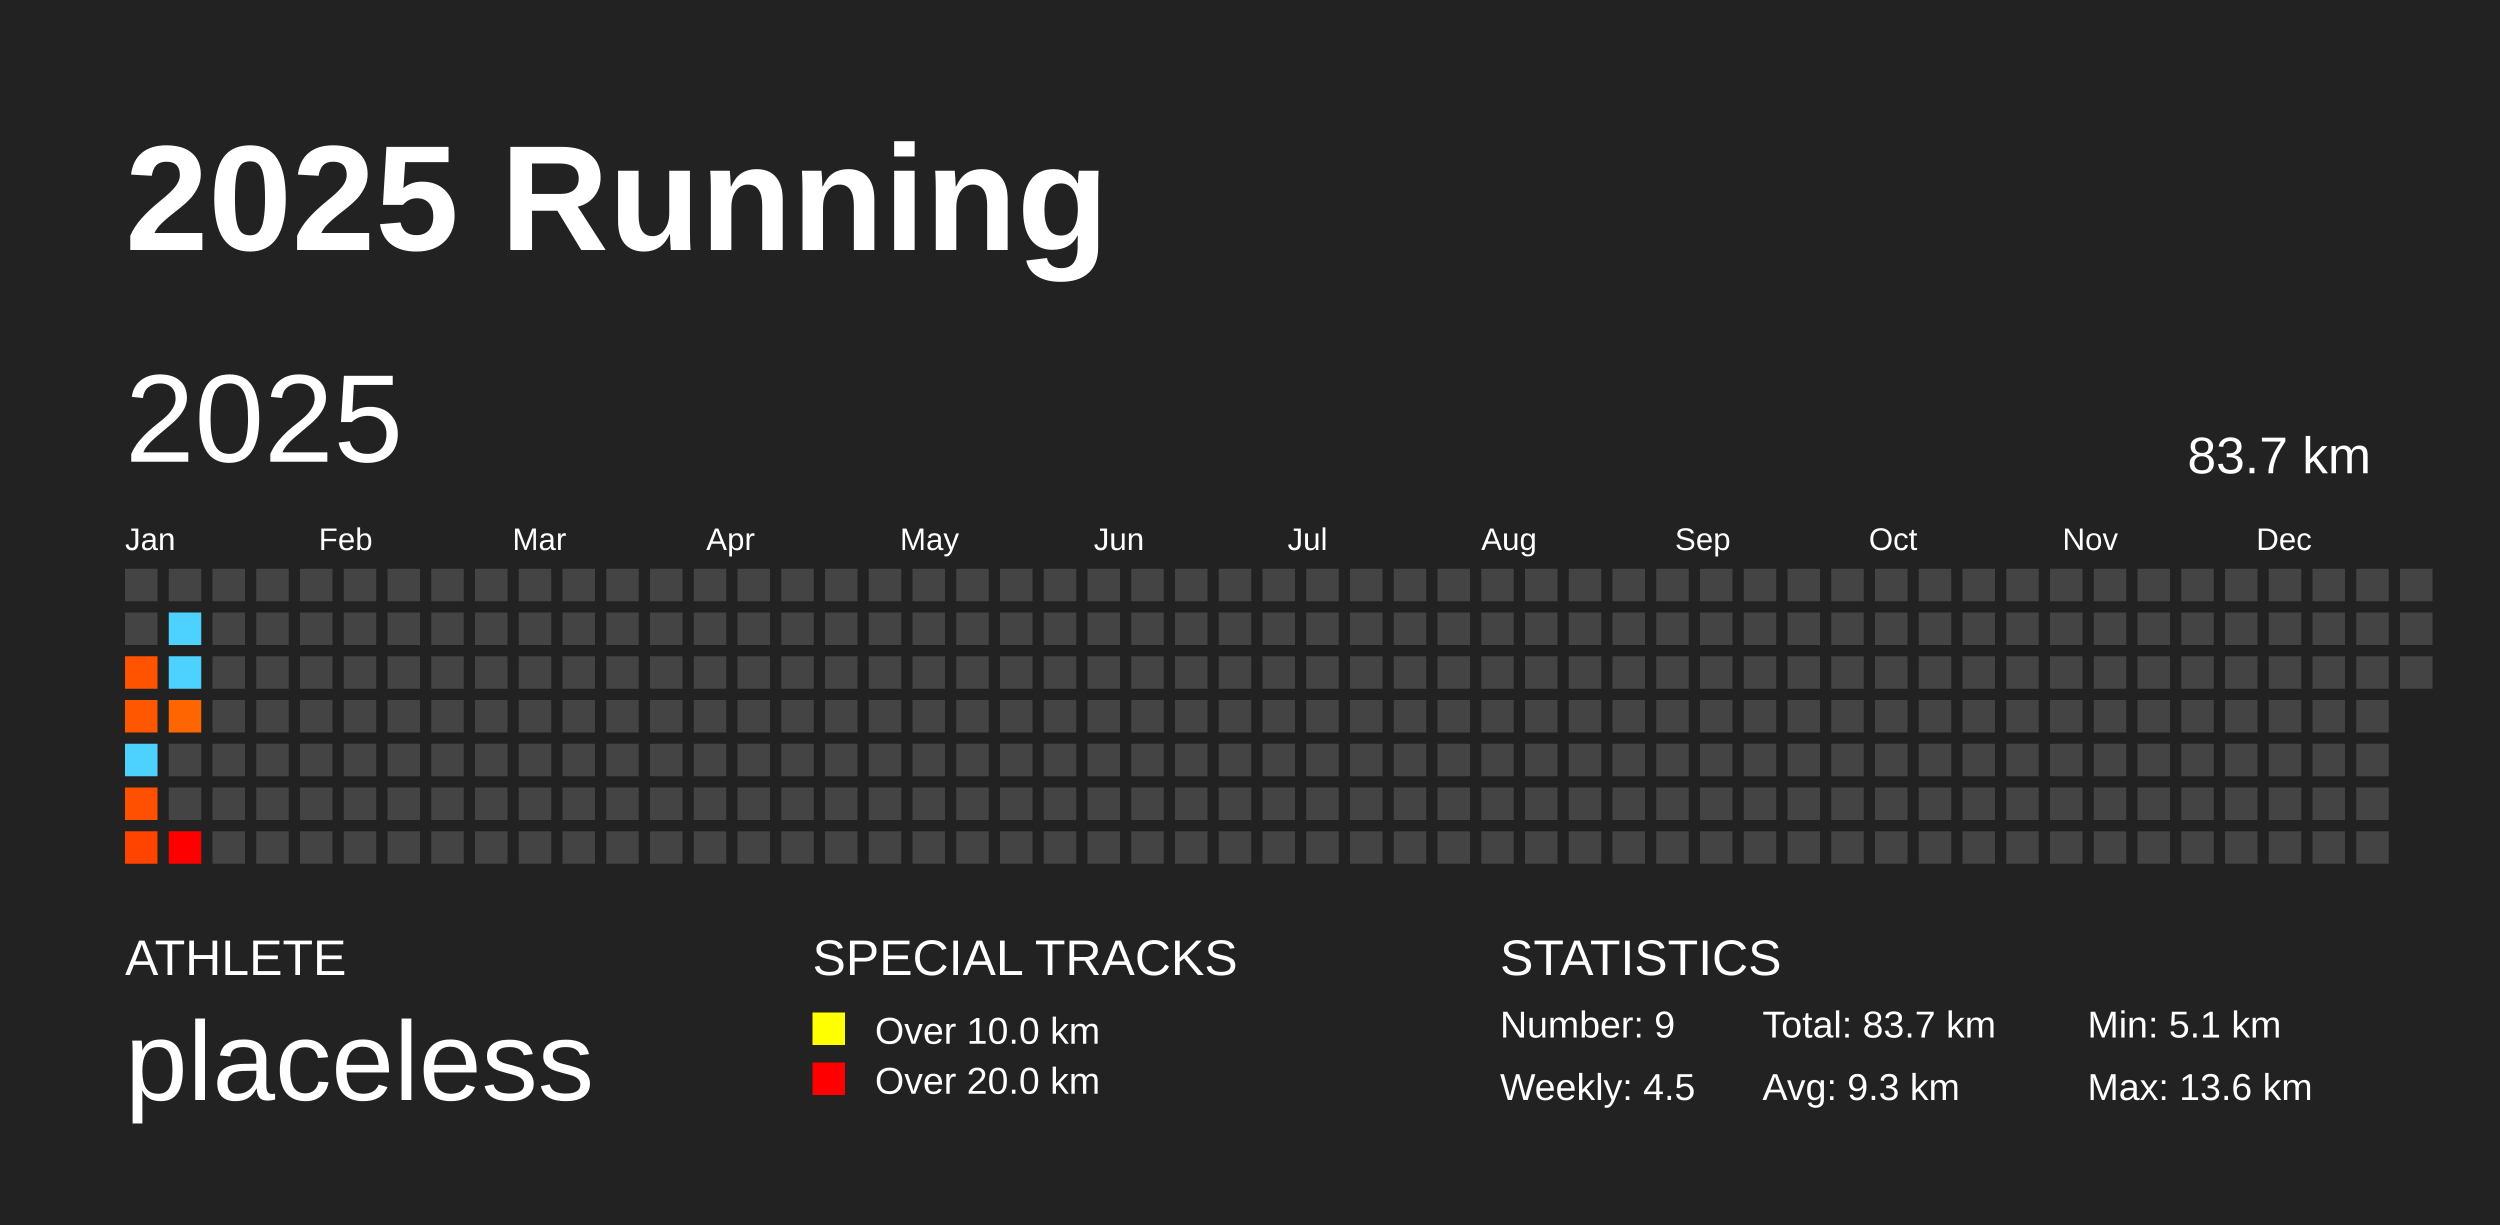
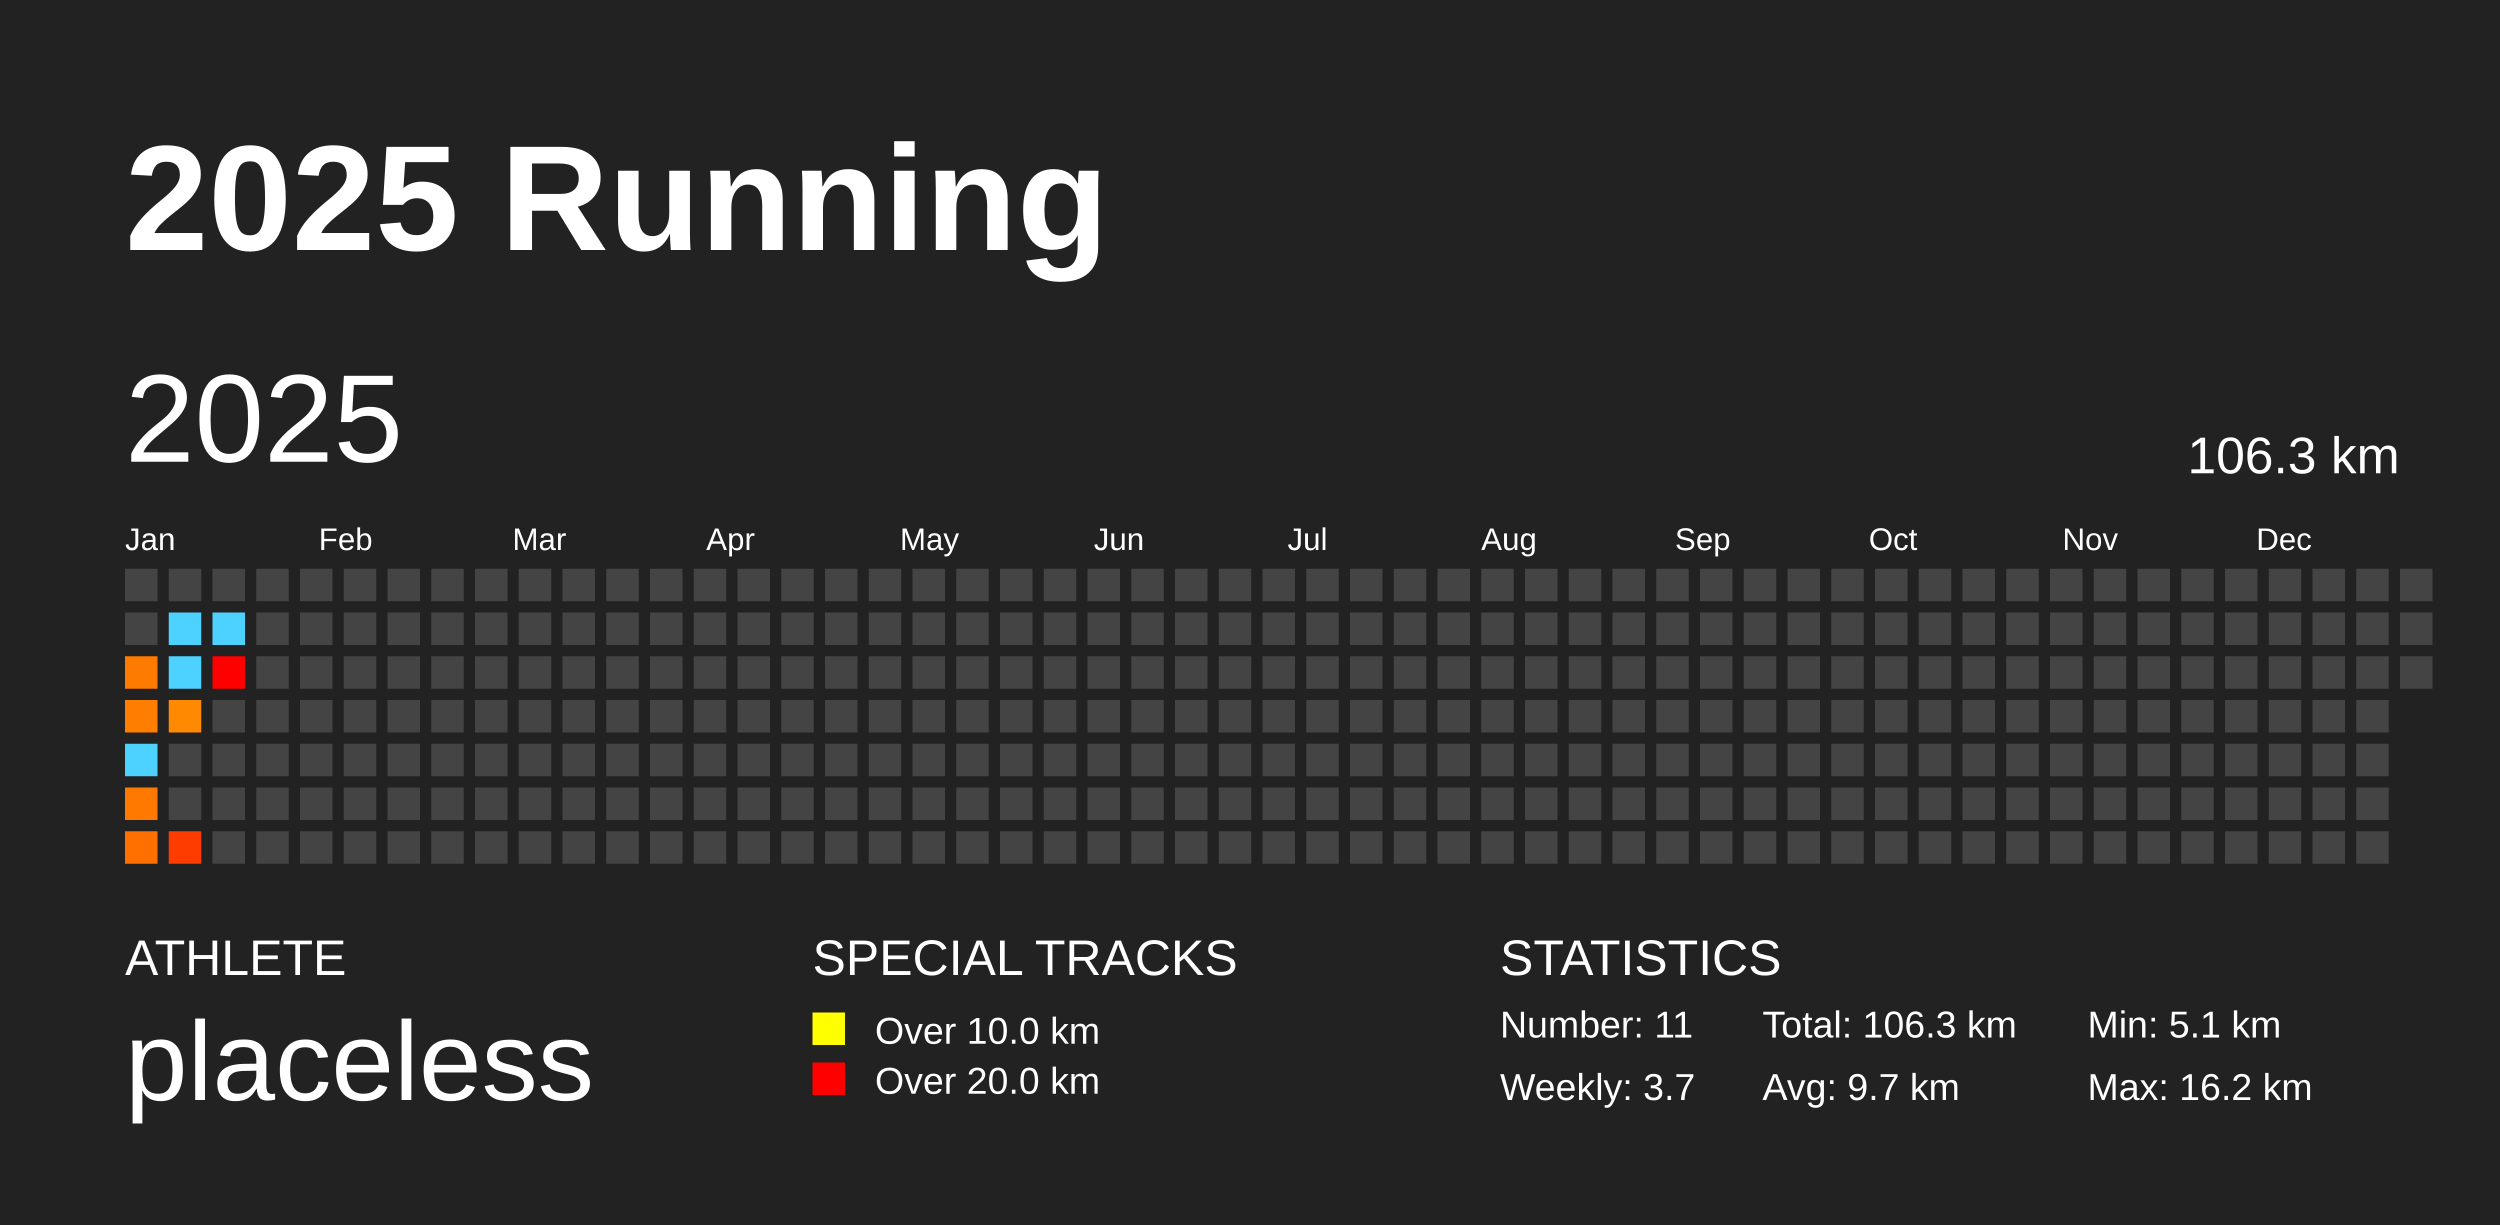
<svg xmlns="http://www.w3.org/2000/svg" baseProfile="full" height="98mm" version="1.1" viewBox="0,0,200,98" width="200mm">
  <defs />
  <rect fill="#222222" height="98" width="200" x="0" y="0" />
  <text fill="#FFFFFF" style="font-size:12px; font-family:Arial; font-weight:bold;" x="10" y="20">2025 Running</text>
  <text fill="#FFFFFF" style="font-size:4px; font-family:Arial" x="10" y="78">ATHLETE</text>
  <text fill="#FFFFFF" style="font-size:9px; font-family:Arial" x="10" y="88">placeless</text>
  <text fill="#FFFFFF" style="font-size:4px; font-family:Arial" x="65" y="78">SPECIAL TRACKS</text>
  <rect fill="yellow" height="2.6" width="2.6" x="65" y="81" />
  <text fill="#FFFFFF" style="font-size:3px; font-family:Arial" x="70" y="83.5">Over 10.0 km</text>
  <rect fill="red" height="2.6" width="2.6" x="65" y="85" />
  <text fill="#FFFFFF" style="font-size:3px; font-family:Arial" x="70" y="87.5">Over 20.0 km</text>
  <text fill="#FFFFFF" style="font-size:4px; font-family:Arial" x="120" y="78">STATISTICS</text>
-   <text fill="#FFFFFF" style="font-size:3px; font-family:Arial" x="120" y="83">Number: 9</text>
-   <text fill="#FFFFFF" style="font-size:3px; font-family:Arial" x="120" y="88">Weekly: 4.5</text>
-   <text fill="#FFFFFF" style="font-size:3px; font-family:Arial" x="141" y="83">Total: 83.7 km</text>
-   <text fill="#FFFFFF" style="font-size:3px; font-family:Arial" x="141" y="88">Avg: 9.3 km</text>
+   <text fill="#FFFFFF" style="font-size:3px; font-family:Arial" x="120" y="83">Number: 11</text>
+   <text fill="#FFFFFF" style="font-size:3px; font-family:Arial" x="120" y="88">Weekly: 3.7</text>
+   <text fill="#FFFFFF" style="font-size:3px; font-family:Arial" x="141" y="83">Total: 106.3 km</text>
+   <text fill="#FFFFFF" style="font-size:3px; font-family:Arial" x="141" y="88">Avg: 9.7 km</text>
  <text fill="#FFFFFF" style="font-size:3px; font-family:Arial" x="167" y="83">Min: 5.1 km</text>
-   <text fill="#FFFFFF" style="font-size:3px; font-family:Arial" x="167" y="88">Max: 13.6 km</text>
+   <text fill="#FFFFFF" style="font-size:3px; font-family:Arial" x="167" y="88">Max: 16.2 km</text>
  <text dominant-baseline="hanging" fill="#FFFFFF" style="font-size:10.0px; font-family:Arial;" x="10" y="30">2025</text>
-   <text dominant-baseline="hanging" fill="#FFFFFF" style="font-size:4.125px; font-family:Arial;" x="175" y="35">83.7 km</text>
+   <text dominant-baseline="hanging" fill="#FFFFFF" style="font-size:4.125px; font-family:Arial;" x="175" y="35">106.3 km</text>
  <text fill="#FFFFFF" style="font-size:2.5px; font-family:Arial" x="10.0" y="44">Jan</text>
  <text fill="#FFFFFF" style="font-size:2.5px; font-family:Arial" x="25.5" y="44">Feb</text>
  <text fill="#FFFFFF" style="font-size:2.5px; font-family:Arial" x="41.0" y="44">Mar</text>
  <text fill="#FFFFFF" style="font-size:2.5px; font-family:Arial" x="56.5" y="44">Apr</text>
  <text fill="#FFFFFF" style="font-size:2.5px; font-family:Arial" x="72.0" y="44">May</text>
  <text fill="#FFFFFF" style="font-size:2.5px; font-family:Arial" x="87.5" y="44">Jun</text>
  <text fill="#FFFFFF" style="font-size:2.5px; font-family:Arial" x="103.0" y="44">Jul</text>
  <text fill="#FFFFFF" style="font-size:2.5px; font-family:Arial" x="118.5" y="44">Aug</text>
  <text fill="#FFFFFF" style="font-size:2.5px; font-family:Arial" x="134.0" y="44">Sep</text>
  <text fill="#FFFFFF" style="font-size:2.5px; font-family:Arial" x="149.5" y="44">Oct</text>
  <text fill="#FFFFFF" style="font-size:2.5px; font-family:Arial" x="165.0" y="44">Nov</text>
  <text fill="#FFFFFF" style="font-size:2.5px; font-family:Arial" x="180.5" y="44">Dec</text>
  <rect fill="#444444" height="2.6" width="2.6" x="10.0" y="45.5" />
  <rect fill="#444444" height="2.6" width="2.6" x="10.0" y="49.0" />
-   <rect fill="#ff5300" height="2.6" width="2.6" x="10.0" y="52.5" />
-   <rect fill="#ff5600" height="2.6" width="2.6" x="10.0" y="56.0" />
+   <rect fill="#ff7b00" height="2.6" width="2.6" x="10.0" y="52.5" />
+   <rect fill="#ff7e00" height="2.6" width="2.6" x="10.0" y="56.0" />
  <rect fill="#4dd2ff" height="2.6" width="2.6" x="10.0" y="59.5" />
-   <rect fill="#ff4f00" height="2.6" width="2.6" x="10.0" y="63.0" />
-   <rect fill="#ff4400" height="2.6" width="2.6" x="10.0" y="66.5" />
+   <rect fill="#ff7900" height="2.6" width="2.6" x="10.0" y="63.0" />
+   <rect fill="#ff7000" height="2.6" width="2.6" x="10.0" y="66.5" />
  <rect fill="#444444" height="2.6" width="2.6" x="13.5" y="45.5" />
  <rect fill="#4dd2ff" height="2.6" width="2.6" x="13.5" y="49.0" />
  <rect fill="#4dd2ff" height="2.6" width="2.6" x="13.5" y="52.5" />
-   <rect fill="#ff6500" height="2.6" width="2.6" x="13.5" y="56.0" />
+   <rect fill="#ff8900" height="2.6" width="2.6" x="13.5" y="56.0" />
  <rect fill="#444444" height="2.6" width="2.6" x="13.5" y="59.5" />
  <rect fill="#444444" height="2.6" width="2.6" x="13.5" y="63.0" />
-   <rect fill="#ff0000" height="2.6" width="2.6" x="13.5" y="66.5" />
+   <rect fill="#ff3c00" height="2.6" width="2.6" x="13.5" y="66.5" />
  <rect fill="#444444" height="2.6" width="2.6" x="17.0" y="45.5" />
-   <rect fill="#444444" height="2.6" width="2.6" x="17.0" y="49.0" />
-   <rect fill="#444444" height="2.6" width="2.6" x="17.0" y="52.5" />
+   <rect fill="#4dd2ff" height="2.6" width="2.6" x="17.0" y="49.0" />
+   <rect fill="#ff0000" height="2.6" width="2.6" x="17.0" y="52.5" />
  <rect fill="#444444" height="2.6" width="2.6" x="17.0" y="56.0" />
  <rect fill="#444444" height="2.6" width="2.6" x="17.0" y="59.5" />
  <rect fill="#444444" height="2.6" width="2.6" x="17.0" y="63.0" />
  <rect fill="#444444" height="2.6" width="2.6" x="17.0" y="66.5" />
  <rect fill="#444444" height="2.6" width="2.6" x="20.5" y="45.5" />
  <rect fill="#444444" height="2.6" width="2.6" x="20.5" y="49.0" />
  <rect fill="#444444" height="2.6" width="2.6" x="20.5" y="52.5" />
  <rect fill="#444444" height="2.6" width="2.6" x="20.5" y="56.0" />
  <rect fill="#444444" height="2.6" width="2.6" x="20.5" y="59.5" />
  <rect fill="#444444" height="2.6" width="2.6" x="20.5" y="63.0" />
  <rect fill="#444444" height="2.6" width="2.6" x="20.5" y="66.5" />
  <rect fill="#444444" height="2.6" width="2.6" x="24.0" y="45.5" />
  <rect fill="#444444" height="2.6" width="2.6" x="24.0" y="49.0" />
  <rect fill="#444444" height="2.6" width="2.6" x="24.0" y="52.5" />
  <rect fill="#444444" height="2.6" width="2.6" x="24.0" y="56.0" />
  <rect fill="#444444" height="2.6" width="2.6" x="24.0" y="59.5" />
  <rect fill="#444444" height="2.6" width="2.6" x="24.0" y="63.0" />
  <rect fill="#444444" height="2.6" width="2.6" x="24.0" y="66.5" />
  <rect fill="#444444" height="2.6" width="2.6" x="27.5" y="45.5" />
  <rect fill="#444444" height="2.6" width="2.6" x="27.5" y="49.0" />
  <rect fill="#444444" height="2.6" width="2.6" x="27.5" y="52.5" />
  <rect fill="#444444" height="2.6" width="2.6" x="27.5" y="56.0" />
  <rect fill="#444444" height="2.6" width="2.6" x="27.5" y="59.5" />
  <rect fill="#444444" height="2.6" width="2.6" x="27.5" y="63.0" />
  <rect fill="#444444" height="2.6" width="2.6" x="27.5" y="66.5" />
  <rect fill="#444444" height="2.6" width="2.6" x="31.0" y="45.5" />
  <rect fill="#444444" height="2.6" width="2.6" x="31.0" y="49.0" />
  <rect fill="#444444" height="2.6" width="2.6" x="31.0" y="52.5" />
  <rect fill="#444444" height="2.6" width="2.6" x="31.0" y="56.0" />
  <rect fill="#444444" height="2.6" width="2.6" x="31.0" y="59.5" />
  <rect fill="#444444" height="2.6" width="2.6" x="31.0" y="63.0" />
  <rect fill="#444444" height="2.6" width="2.6" x="31.0" y="66.5" />
  <rect fill="#444444" height="2.6" width="2.6" x="34.5" y="45.5" />
  <rect fill="#444444" height="2.6" width="2.6" x="34.5" y="49.0" />
  <rect fill="#444444" height="2.6" width="2.6" x="34.5" y="52.5" />
  <rect fill="#444444" height="2.6" width="2.6" x="34.5" y="56.0" />
  <rect fill="#444444" height="2.6" width="2.6" x="34.5" y="59.5" />
  <rect fill="#444444" height="2.6" width="2.6" x="34.5" y="63.0" />
  <rect fill="#444444" height="2.6" width="2.6" x="34.5" y="66.5" />
  <rect fill="#444444" height="2.6" width="2.6" x="38.0" y="45.5" />
  <rect fill="#444444" height="2.6" width="2.6" x="38.0" y="49.0" />
  <rect fill="#444444" height="2.6" width="2.6" x="38.0" y="52.5" />
  <rect fill="#444444" height="2.6" width="2.6" x="38.0" y="56.0" />
  <rect fill="#444444" height="2.6" width="2.6" x="38.0" y="59.5" />
  <rect fill="#444444" height="2.6" width="2.6" x="38.0" y="63.0" />
  <rect fill="#444444" height="2.6" width="2.6" x="38.0" y="66.5" />
  <rect fill="#444444" height="2.6" width="2.6" x="41.5" y="45.5" />
  <rect fill="#444444" height="2.6" width="2.6" x="41.5" y="49.0" />
  <rect fill="#444444" height="2.6" width="2.6" x="41.5" y="52.5" />
  <rect fill="#444444" height="2.6" width="2.6" x="41.5" y="56.0" />
  <rect fill="#444444" height="2.6" width="2.6" x="41.5" y="59.5" />
  <rect fill="#444444" height="2.6" width="2.6" x="41.5" y="63.0" />
  <rect fill="#444444" height="2.6" width="2.6" x="41.5" y="66.5" />
  <rect fill="#444444" height="2.6" width="2.6" x="45.0" y="45.5" />
  <rect fill="#444444" height="2.6" width="2.6" x="45.0" y="49.0" />
  <rect fill="#444444" height="2.6" width="2.6" x="45.0" y="52.5" />
  <rect fill="#444444" height="2.6" width="2.6" x="45.0" y="56.0" />
  <rect fill="#444444" height="2.6" width="2.6" x="45.0" y="59.5" />
  <rect fill="#444444" height="2.6" width="2.6" x="45.0" y="63.0" />
  <rect fill="#444444" height="2.6" width="2.6" x="45.0" y="66.5" />
  <rect fill="#444444" height="2.6" width="2.6" x="48.5" y="45.5" />
  <rect fill="#444444" height="2.6" width="2.6" x="48.5" y="49.0" />
  <rect fill="#444444" height="2.6" width="2.6" x="48.5" y="52.5" />
  <rect fill="#444444" height="2.6" width="2.6" x="48.5" y="56.0" />
  <rect fill="#444444" height="2.6" width="2.6" x="48.5" y="59.5" />
  <rect fill="#444444" height="2.6" width="2.6" x="48.5" y="63.0" />
  <rect fill="#444444" height="2.6" width="2.6" x="48.5" y="66.5" />
  <rect fill="#444444" height="2.6" width="2.6" x="52.0" y="45.5" />
  <rect fill="#444444" height="2.6" width="2.6" x="52.0" y="49.0" />
  <rect fill="#444444" height="2.6" width="2.6" x="52.0" y="52.5" />
  <rect fill="#444444" height="2.6" width="2.6" x="52.0" y="56.0" />
  <rect fill="#444444" height="2.6" width="2.6" x="52.0" y="59.5" />
  <rect fill="#444444" height="2.6" width="2.6" x="52.0" y="63.0" />
  <rect fill="#444444" height="2.6" width="2.6" x="52.0" y="66.5" />
  <rect fill="#444444" height="2.6" width="2.6" x="55.5" y="45.5" />
  <rect fill="#444444" height="2.6" width="2.6" x="55.5" y="49.0" />
  <rect fill="#444444" height="2.6" width="2.6" x="55.5" y="52.5" />
  <rect fill="#444444" height="2.6" width="2.6" x="55.5" y="56.0" />
  <rect fill="#444444" height="2.6" width="2.6" x="55.5" y="59.5" />
  <rect fill="#444444" height="2.6" width="2.6" x="55.5" y="63.0" />
  <rect fill="#444444" height="2.6" width="2.6" x="55.5" y="66.5" />
  <rect fill="#444444" height="2.6" width="2.6" x="59.0" y="45.5" />
  <rect fill="#444444" height="2.6" width="2.6" x="59.0" y="49.0" />
  <rect fill="#444444" height="2.6" width="2.6" x="59.0" y="52.5" />
  <rect fill="#444444" height="2.6" width="2.6" x="59.0" y="56.0" />
  <rect fill="#444444" height="2.6" width="2.6" x="59.0" y="59.5" />
  <rect fill="#444444" height="2.6" width="2.6" x="59.0" y="63.0" />
  <rect fill="#444444" height="2.6" width="2.6" x="59.0" y="66.5" />
  <rect fill="#444444" height="2.6" width="2.6" x="62.5" y="45.5" />
  <rect fill="#444444" height="2.6" width="2.6" x="62.5" y="49.0" />
  <rect fill="#444444" height="2.6" width="2.6" x="62.5" y="52.5" />
  <rect fill="#444444" height="2.6" width="2.6" x="62.5" y="56.0" />
  <rect fill="#444444" height="2.6" width="2.6" x="62.5" y="59.5" />
  <rect fill="#444444" height="2.6" width="2.6" x="62.5" y="63.0" />
  <rect fill="#444444" height="2.6" width="2.6" x="62.5" y="66.5" />
  <rect fill="#444444" height="2.6" width="2.6" x="66.0" y="45.5" />
  <rect fill="#444444" height="2.6" width="2.6" x="66.0" y="49.0" />
  <rect fill="#444444" height="2.6" width="2.6" x="66.0" y="52.5" />
  <rect fill="#444444" height="2.6" width="2.6" x="66.0" y="56.0" />
  <rect fill="#444444" height="2.6" width="2.6" x="66.0" y="59.5" />
  <rect fill="#444444" height="2.6" width="2.6" x="66.0" y="63.0" />
  <rect fill="#444444" height="2.6" width="2.6" x="66.0" y="66.5" />
  <rect fill="#444444" height="2.6" width="2.6" x="69.5" y="45.5" />
  <rect fill="#444444" height="2.6" width="2.6" x="69.5" y="49.0" />
  <rect fill="#444444" height="2.6" width="2.6" x="69.5" y="52.5" />
  <rect fill="#444444" height="2.6" width="2.6" x="69.5" y="56.0" />
  <rect fill="#444444" height="2.6" width="2.6" x="69.5" y="59.5" />
  <rect fill="#444444" height="2.6" width="2.6" x="69.5" y="63.0" />
  <rect fill="#444444" height="2.6" width="2.6" x="69.5" y="66.5" />
  <rect fill="#444444" height="2.6" width="2.6" x="73.0" y="45.5" />
  <rect fill="#444444" height="2.6" width="2.6" x="73.0" y="49.0" />
  <rect fill="#444444" height="2.6" width="2.6" x="73.0" y="52.5" />
  <rect fill="#444444" height="2.6" width="2.6" x="73.0" y="56.0" />
  <rect fill="#444444" height="2.6" width="2.6" x="73.0" y="59.5" />
  <rect fill="#444444" height="2.6" width="2.6" x="73.0" y="63.0" />
  <rect fill="#444444" height="2.6" width="2.6" x="73.0" y="66.5" />
  <rect fill="#444444" height="2.6" width="2.6" x="76.5" y="45.5" />
  <rect fill="#444444" height="2.6" width="2.6" x="76.5" y="49.0" />
  <rect fill="#444444" height="2.6" width="2.6" x="76.5" y="52.5" />
  <rect fill="#444444" height="2.6" width="2.6" x="76.5" y="56.0" />
  <rect fill="#444444" height="2.6" width="2.6" x="76.5" y="59.5" />
  <rect fill="#444444" height="2.6" width="2.6" x="76.5" y="63.0" />
  <rect fill="#444444" height="2.6" width="2.6" x="76.5" y="66.5" />
  <rect fill="#444444" height="2.6" width="2.6" x="80.0" y="45.5" />
  <rect fill="#444444" height="2.6" width="2.6" x="80.0" y="49.0" />
  <rect fill="#444444" height="2.6" width="2.6" x="80.0" y="52.5" />
  <rect fill="#444444" height="2.6" width="2.6" x="80.0" y="56.0" />
  <rect fill="#444444" height="2.6" width="2.6" x="80.0" y="59.5" />
  <rect fill="#444444" height="2.6" width="2.6" x="80.0" y="63.0" />
  <rect fill="#444444" height="2.6" width="2.6" x="80.0" y="66.5" />
  <rect fill="#444444" height="2.6" width="2.6" x="83.5" y="45.5" />
  <rect fill="#444444" height="2.6" width="2.6" x="83.5" y="49.0" />
  <rect fill="#444444" height="2.6" width="2.6" x="83.5" y="52.5" />
  <rect fill="#444444" height="2.6" width="2.6" x="83.5" y="56.0" />
  <rect fill="#444444" height="2.6" width="2.6" x="83.5" y="59.5" />
  <rect fill="#444444" height="2.6" width="2.6" x="83.5" y="63.0" />
  <rect fill="#444444" height="2.6" width="2.6" x="83.5" y="66.5" />
  <rect fill="#444444" height="2.6" width="2.6" x="87.0" y="45.5" />
  <rect fill="#444444" height="2.6" width="2.6" x="87.0" y="49.0" />
  <rect fill="#444444" height="2.6" width="2.6" x="87.0" y="52.5" />
  <rect fill="#444444" height="2.6" width="2.6" x="87.0" y="56.0" />
  <rect fill="#444444" height="2.6" width="2.6" x="87.0" y="59.5" />
  <rect fill="#444444" height="2.6" width="2.6" x="87.0" y="63.0" />
  <rect fill="#444444" height="2.6" width="2.6" x="87.0" y="66.5" />
  <rect fill="#444444" height="2.6" width="2.6" x="90.5" y="45.5" />
  <rect fill="#444444" height="2.6" width="2.6" x="90.5" y="49.0" />
  <rect fill="#444444" height="2.6" width="2.6" x="90.5" y="52.5" />
  <rect fill="#444444" height="2.6" width="2.6" x="90.5" y="56.0" />
  <rect fill="#444444" height="2.6" width="2.6" x="90.5" y="59.5" />
  <rect fill="#444444" height="2.6" width="2.6" x="90.5" y="63.0" />
  <rect fill="#444444" height="2.6" width="2.6" x="90.5" y="66.5" />
  <rect fill="#444444" height="2.6" width="2.6" x="94.0" y="45.5" />
  <rect fill="#444444" height="2.6" width="2.6" x="94.0" y="49.0" />
  <rect fill="#444444" height="2.6" width="2.6" x="94.0" y="52.5" />
  <rect fill="#444444" height="2.6" width="2.6" x="94.0" y="56.0" />
  <rect fill="#444444" height="2.6" width="2.6" x="94.0" y="59.5" />
  <rect fill="#444444" height="2.6" width="2.6" x="94.0" y="63.0" />
  <rect fill="#444444" height="2.6" width="2.6" x="94.0" y="66.5" />
  <rect fill="#444444" height="2.6" width="2.6" x="97.5" y="45.5" />
  <rect fill="#444444" height="2.6" width="2.6" x="97.5" y="49.0" />
  <rect fill="#444444" height="2.6" width="2.6" x="97.5" y="52.5" />
  <rect fill="#444444" height="2.6" width="2.6" x="97.5" y="56.0" />
  <rect fill="#444444" height="2.6" width="2.6" x="97.5" y="59.5" />
  <rect fill="#444444" height="2.6" width="2.6" x="97.5" y="63.0" />
  <rect fill="#444444" height="2.6" width="2.6" x="97.5" y="66.5" />
  <rect fill="#444444" height="2.6" width="2.6" x="101.0" y="45.5" />
  <rect fill="#444444" height="2.6" width="2.6" x="101.0" y="49.0" />
  <rect fill="#444444" height="2.6" width="2.6" x="101.0" y="52.5" />
  <rect fill="#444444" height="2.6" width="2.6" x="101.0" y="56.0" />
  <rect fill="#444444" height="2.6" width="2.6" x="101.0" y="59.5" />
  <rect fill="#444444" height="2.6" width="2.6" x="101.0" y="63.0" />
  <rect fill="#444444" height="2.6" width="2.6" x="101.0" y="66.5" />
  <rect fill="#444444" height="2.6" width="2.6" x="104.5" y="45.5" />
  <rect fill="#444444" height="2.6" width="2.6" x="104.5" y="49.0" />
  <rect fill="#444444" height="2.6" width="2.6" x="104.5" y="52.5" />
  <rect fill="#444444" height="2.6" width="2.6" x="104.5" y="56.0" />
  <rect fill="#444444" height="2.6" width="2.6" x="104.5" y="59.5" />
  <rect fill="#444444" height="2.6" width="2.6" x="104.5" y="63.0" />
  <rect fill="#444444" height="2.6" width="2.6" x="104.5" y="66.5" />
  <rect fill="#444444" height="2.6" width="2.6" x="108.0" y="45.5" />
  <rect fill="#444444" height="2.6" width="2.6" x="108.0" y="49.0" />
  <rect fill="#444444" height="2.6" width="2.6" x="108.0" y="52.5" />
  <rect fill="#444444" height="2.6" width="2.6" x="108.0" y="56.0" />
  <rect fill="#444444" height="2.6" width="2.6" x="108.0" y="59.5" />
  <rect fill="#444444" height="2.6" width="2.6" x="108.0" y="63.0" />
  <rect fill="#444444" height="2.6" width="2.6" x="108.0" y="66.5" />
  <rect fill="#444444" height="2.6" width="2.6" x="111.5" y="45.5" />
  <rect fill="#444444" height="2.6" width="2.6" x="111.5" y="49.0" />
  <rect fill="#444444" height="2.6" width="2.6" x="111.5" y="52.5" />
  <rect fill="#444444" height="2.6" width="2.6" x="111.5" y="56.0" />
  <rect fill="#444444" height="2.6" width="2.6" x="111.5" y="59.5" />
  <rect fill="#444444" height="2.6" width="2.6" x="111.5" y="63.0" />
  <rect fill="#444444" height="2.6" width="2.6" x="111.5" y="66.5" />
  <rect fill="#444444" height="2.6" width="2.6" x="115.0" y="45.5" />
  <rect fill="#444444" height="2.6" width="2.6" x="115.0" y="49.0" />
  <rect fill="#444444" height="2.6" width="2.6" x="115.0" y="52.5" />
  <rect fill="#444444" height="2.6" width="2.6" x="115.0" y="56.0" />
  <rect fill="#444444" height="2.6" width="2.6" x="115.0" y="59.5" />
  <rect fill="#444444" height="2.6" width="2.6" x="115.0" y="63.0" />
  <rect fill="#444444" height="2.6" width="2.6" x="115.0" y="66.5" />
  <rect fill="#444444" height="2.6" width="2.6" x="118.5" y="45.5" />
  <rect fill="#444444" height="2.6" width="2.6" x="118.5" y="49.0" />
  <rect fill="#444444" height="2.6" width="2.6" x="118.5" y="52.5" />
  <rect fill="#444444" height="2.6" width="2.6" x="118.5" y="56.0" />
  <rect fill="#444444" height="2.6" width="2.6" x="118.5" y="59.5" />
  <rect fill="#444444" height="2.6" width="2.6" x="118.5" y="63.0" />
  <rect fill="#444444" height="2.6" width="2.6" x="118.5" y="66.5" />
  <rect fill="#444444" height="2.6" width="2.6" x="122.0" y="45.5" />
  <rect fill="#444444" height="2.6" width="2.6" x="122.0" y="49.0" />
  <rect fill="#444444" height="2.6" width="2.6" x="122.0" y="52.5" />
  <rect fill="#444444" height="2.6" width="2.6" x="122.0" y="56.0" />
  <rect fill="#444444" height="2.6" width="2.6" x="122.0" y="59.5" />
  <rect fill="#444444" height="2.6" width="2.6" x="122.0" y="63.0" />
  <rect fill="#444444" height="2.6" width="2.6" x="122.0" y="66.5" />
  <rect fill="#444444" height="2.6" width="2.6" x="125.5" y="45.5" />
  <rect fill="#444444" height="2.6" width="2.6" x="125.5" y="49.0" />
  <rect fill="#444444" height="2.6" width="2.6" x="125.5" y="52.5" />
  <rect fill="#444444" height="2.6" width="2.6" x="125.5" y="56.0" />
  <rect fill="#444444" height="2.6" width="2.6" x="125.5" y="59.5" />
  <rect fill="#444444" height="2.6" width="2.6" x="125.5" y="63.0" />
  <rect fill="#444444" height="2.6" width="2.6" x="125.5" y="66.5" />
  <rect fill="#444444" height="2.6" width="2.6" x="129.0" y="45.5" />
  <rect fill="#444444" height="2.6" width="2.6" x="129.0" y="49.0" />
  <rect fill="#444444" height="2.6" width="2.6" x="129.0" y="52.5" />
  <rect fill="#444444" height="2.6" width="2.6" x="129.0" y="56.0" />
  <rect fill="#444444" height="2.6" width="2.6" x="129.0" y="59.5" />
  <rect fill="#444444" height="2.6" width="2.6" x="129.0" y="63.0" />
  <rect fill="#444444" height="2.6" width="2.6" x="129.0" y="66.5" />
  <rect fill="#444444" height="2.6" width="2.6" x="132.5" y="45.5" />
  <rect fill="#444444" height="2.6" width="2.6" x="132.5" y="49.0" />
  <rect fill="#444444" height="2.6" width="2.6" x="132.5" y="52.5" />
  <rect fill="#444444" height="2.6" width="2.6" x="132.5" y="56.0" />
  <rect fill="#444444" height="2.6" width="2.6" x="132.5" y="59.5" />
  <rect fill="#444444" height="2.6" width="2.6" x="132.5" y="63.0" />
  <rect fill="#444444" height="2.6" width="2.6" x="132.5" y="66.5" />
  <rect fill="#444444" height="2.6" width="2.6" x="136.0" y="45.5" />
  <rect fill="#444444" height="2.6" width="2.6" x="136.0" y="49.0" />
  <rect fill="#444444" height="2.6" width="2.6" x="136.0" y="52.5" />
  <rect fill="#444444" height="2.6" width="2.6" x="136.0" y="56.0" />
  <rect fill="#444444" height="2.6" width="2.6" x="136.0" y="59.5" />
  <rect fill="#444444" height="2.6" width="2.6" x="136.0" y="63.0" />
  <rect fill="#444444" height="2.6" width="2.6" x="136.0" y="66.5" />
  <rect fill="#444444" height="2.6" width="2.6" x="139.5" y="45.5" />
  <rect fill="#444444" height="2.6" width="2.6" x="139.5" y="49.0" />
  <rect fill="#444444" height="2.6" width="2.6" x="139.5" y="52.5" />
  <rect fill="#444444" height="2.6" width="2.6" x="139.5" y="56.0" />
  <rect fill="#444444" height="2.6" width="2.6" x="139.5" y="59.5" />
  <rect fill="#444444" height="2.6" width="2.6" x="139.5" y="63.0" />
  <rect fill="#444444" height="2.6" width="2.6" x="139.5" y="66.5" />
  <rect fill="#444444" height="2.6" width="2.6" x="143.0" y="45.5" />
  <rect fill="#444444" height="2.6" width="2.6" x="143.0" y="49.0" />
  <rect fill="#444444" height="2.6" width="2.6" x="143.0" y="52.5" />
  <rect fill="#444444" height="2.6" width="2.6" x="143.0" y="56.0" />
  <rect fill="#444444" height="2.6" width="2.6" x="143.0" y="59.5" />
  <rect fill="#444444" height="2.6" width="2.6" x="143.0" y="63.0" />
  <rect fill="#444444" height="2.6" width="2.6" x="143.0" y="66.5" />
  <rect fill="#444444" height="2.6" width="2.6" x="146.5" y="45.5" />
  <rect fill="#444444" height="2.6" width="2.6" x="146.5" y="49.0" />
  <rect fill="#444444" height="2.6" width="2.6" x="146.5" y="52.5" />
  <rect fill="#444444" height="2.6" width="2.6" x="146.5" y="56.0" />
  <rect fill="#444444" height="2.6" width="2.6" x="146.5" y="59.5" />
  <rect fill="#444444" height="2.6" width="2.6" x="146.5" y="63.0" />
  <rect fill="#444444" height="2.6" width="2.6" x="146.5" y="66.5" />
  <rect fill="#444444" height="2.6" width="2.6" x="150.0" y="45.5" />
  <rect fill="#444444" height="2.6" width="2.6" x="150.0" y="49.0" />
  <rect fill="#444444" height="2.6" width="2.6" x="150.0" y="52.5" />
  <rect fill="#444444" height="2.6" width="2.6" x="150.0" y="56.0" />
  <rect fill="#444444" height="2.6" width="2.6" x="150.0" y="59.5" />
  <rect fill="#444444" height="2.6" width="2.6" x="150.0" y="63.0" />
  <rect fill="#444444" height="2.6" width="2.6" x="150.0" y="66.5" />
  <rect fill="#444444" height="2.6" width="2.6" x="153.5" y="45.5" />
  <rect fill="#444444" height="2.6" width="2.6" x="153.5" y="49.0" />
  <rect fill="#444444" height="2.6" width="2.6" x="153.5" y="52.5" />
  <rect fill="#444444" height="2.6" width="2.6" x="153.5" y="56.0" />
  <rect fill="#444444" height="2.6" width="2.6" x="153.5" y="59.5" />
  <rect fill="#444444" height="2.6" width="2.6" x="153.5" y="63.0" />
  <rect fill="#444444" height="2.6" width="2.6" x="153.5" y="66.5" />
  <rect fill="#444444" height="2.6" width="2.6" x="157.0" y="45.5" />
  <rect fill="#444444" height="2.6" width="2.6" x="157.0" y="49.0" />
  <rect fill="#444444" height="2.6" width="2.6" x="157.0" y="52.5" />
  <rect fill="#444444" height="2.6" width="2.6" x="157.0" y="56.0" />
  <rect fill="#444444" height="2.6" width="2.6" x="157.0" y="59.5" />
  <rect fill="#444444" height="2.6" width="2.6" x="157.0" y="63.0" />
  <rect fill="#444444" height="2.6" width="2.6" x="157.0" y="66.5" />
  <rect fill="#444444" height="2.6" width="2.6" x="160.5" y="45.5" />
  <rect fill="#444444" height="2.6" width="2.6" x="160.5" y="49.0" />
  <rect fill="#444444" height="2.6" width="2.6" x="160.5" y="52.5" />
  <rect fill="#444444" height="2.6" width="2.6" x="160.5" y="56.0" />
  <rect fill="#444444" height="2.6" width="2.6" x="160.5" y="59.5" />
  <rect fill="#444444" height="2.6" width="2.6" x="160.5" y="63.0" />
  <rect fill="#444444" height="2.6" width="2.6" x="160.5" y="66.5" />
  <rect fill="#444444" height="2.6" width="2.6" x="164.0" y="45.5" />
  <rect fill="#444444" height="2.6" width="2.6" x="164.0" y="49.0" />
  <rect fill="#444444" height="2.6" width="2.6" x="164.0" y="52.5" />
  <rect fill="#444444" height="2.6" width="2.6" x="164.0" y="56.0" />
  <rect fill="#444444" height="2.6" width="2.6" x="164.0" y="59.5" />
  <rect fill="#444444" height="2.6" width="2.6" x="164.0" y="63.0" />
  <rect fill="#444444" height="2.6" width="2.6" x="164.0" y="66.5" />
  <rect fill="#444444" height="2.6" width="2.6" x="167.5" y="45.5" />
  <rect fill="#444444" height="2.6" width="2.6" x="167.5" y="49.0" />
  <rect fill="#444444" height="2.6" width="2.6" x="167.5" y="52.5" />
  <rect fill="#444444" height="2.6" width="2.6" x="167.5" y="56.0" />
  <rect fill="#444444" height="2.6" width="2.6" x="167.5" y="59.5" />
  <rect fill="#444444" height="2.6" width="2.6" x="167.5" y="63.0" />
  <rect fill="#444444" height="2.6" width="2.6" x="167.5" y="66.5" />
  <rect fill="#444444" height="2.6" width="2.6" x="171.0" y="45.5" />
  <rect fill="#444444" height="2.6" width="2.6" x="171.0" y="49.0" />
  <rect fill="#444444" height="2.6" width="2.6" x="171.0" y="52.5" />
  <rect fill="#444444" height="2.6" width="2.6" x="171.0" y="56.0" />
  <rect fill="#444444" height="2.6" width="2.6" x="171.0" y="59.5" />
  <rect fill="#444444" height="2.6" width="2.6" x="171.0" y="63.0" />
  <rect fill="#444444" height="2.6" width="2.6" x="171.0" y="66.5" />
  <rect fill="#444444" height="2.6" width="2.6" x="174.5" y="45.5" />
  <rect fill="#444444" height="2.6" width="2.6" x="174.5" y="49.0" />
  <rect fill="#444444" height="2.6" width="2.6" x="174.5" y="52.5" />
  <rect fill="#444444" height="2.6" width="2.6" x="174.5" y="56.0" />
  <rect fill="#444444" height="2.6" width="2.6" x="174.5" y="59.5" />
  <rect fill="#444444" height="2.6" width="2.6" x="174.5" y="63.0" />
  <rect fill="#444444" height="2.6" width="2.6" x="174.5" y="66.5" />
  <rect fill="#444444" height="2.6" width="2.6" x="178.0" y="45.5" />
  <rect fill="#444444" height="2.6" width="2.6" x="178.0" y="49.0" />
  <rect fill="#444444" height="2.6" width="2.6" x="178.0" y="52.5" />
  <rect fill="#444444" height="2.6" width="2.6" x="178.0" y="56.0" />
  <rect fill="#444444" height="2.6" width="2.6" x="178.0" y="59.5" />
  <rect fill="#444444" height="2.6" width="2.6" x="178.0" y="63.0" />
  <rect fill="#444444" height="2.6" width="2.6" x="178.0" y="66.5" />
  <rect fill="#444444" height="2.6" width="2.6" x="181.5" y="45.5" />
  <rect fill="#444444" height="2.6" width="2.6" x="181.5" y="49.0" />
  <rect fill="#444444" height="2.6" width="2.6" x="181.5" y="52.5" />
  <rect fill="#444444" height="2.6" width="2.6" x="181.5" y="56.0" />
  <rect fill="#444444" height="2.6" width="2.6" x="181.5" y="59.5" />
  <rect fill="#444444" height="2.6" width="2.6" x="181.5" y="63.0" />
  <rect fill="#444444" height="2.6" width="2.6" x="181.5" y="66.5" />
  <rect fill="#444444" height="2.6" width="2.6" x="185.0" y="45.5" />
  <rect fill="#444444" height="2.6" width="2.6" x="185.0" y="49.0" />
  <rect fill="#444444" height="2.6" width="2.6" x="185.0" y="52.5" />
  <rect fill="#444444" height="2.6" width="2.6" x="185.0" y="56.0" />
  <rect fill="#444444" height="2.6" width="2.6" x="185.0" y="59.5" />
  <rect fill="#444444" height="2.6" width="2.6" x="185.0" y="63.0" />
  <rect fill="#444444" height="2.6" width="2.6" x="185.0" y="66.5" />
  <rect fill="#444444" height="2.6" width="2.6" x="188.5" y="45.5" />
  <rect fill="#444444" height="2.6" width="2.6" x="188.5" y="49.0" />
  <rect fill="#444444" height="2.6" width="2.6" x="188.5" y="52.5" />
  <rect fill="#444444" height="2.6" width="2.6" x="188.5" y="56.0" />
  <rect fill="#444444" height="2.6" width="2.6" x="188.5" y="59.5" />
  <rect fill="#444444" height="2.6" width="2.6" x="188.5" y="63.0" />
  <rect fill="#444444" height="2.6" width="2.6" x="188.5" y="66.5" />
  <rect fill="#444444" height="2.6" width="2.6" x="192.0" y="45.5" />
  <rect fill="#444444" height="2.6" width="2.6" x="192.0" y="49.0" />
  <rect fill="#444444" height="2.6" width="2.6" x="192.0" y="52.5" />
</svg>
